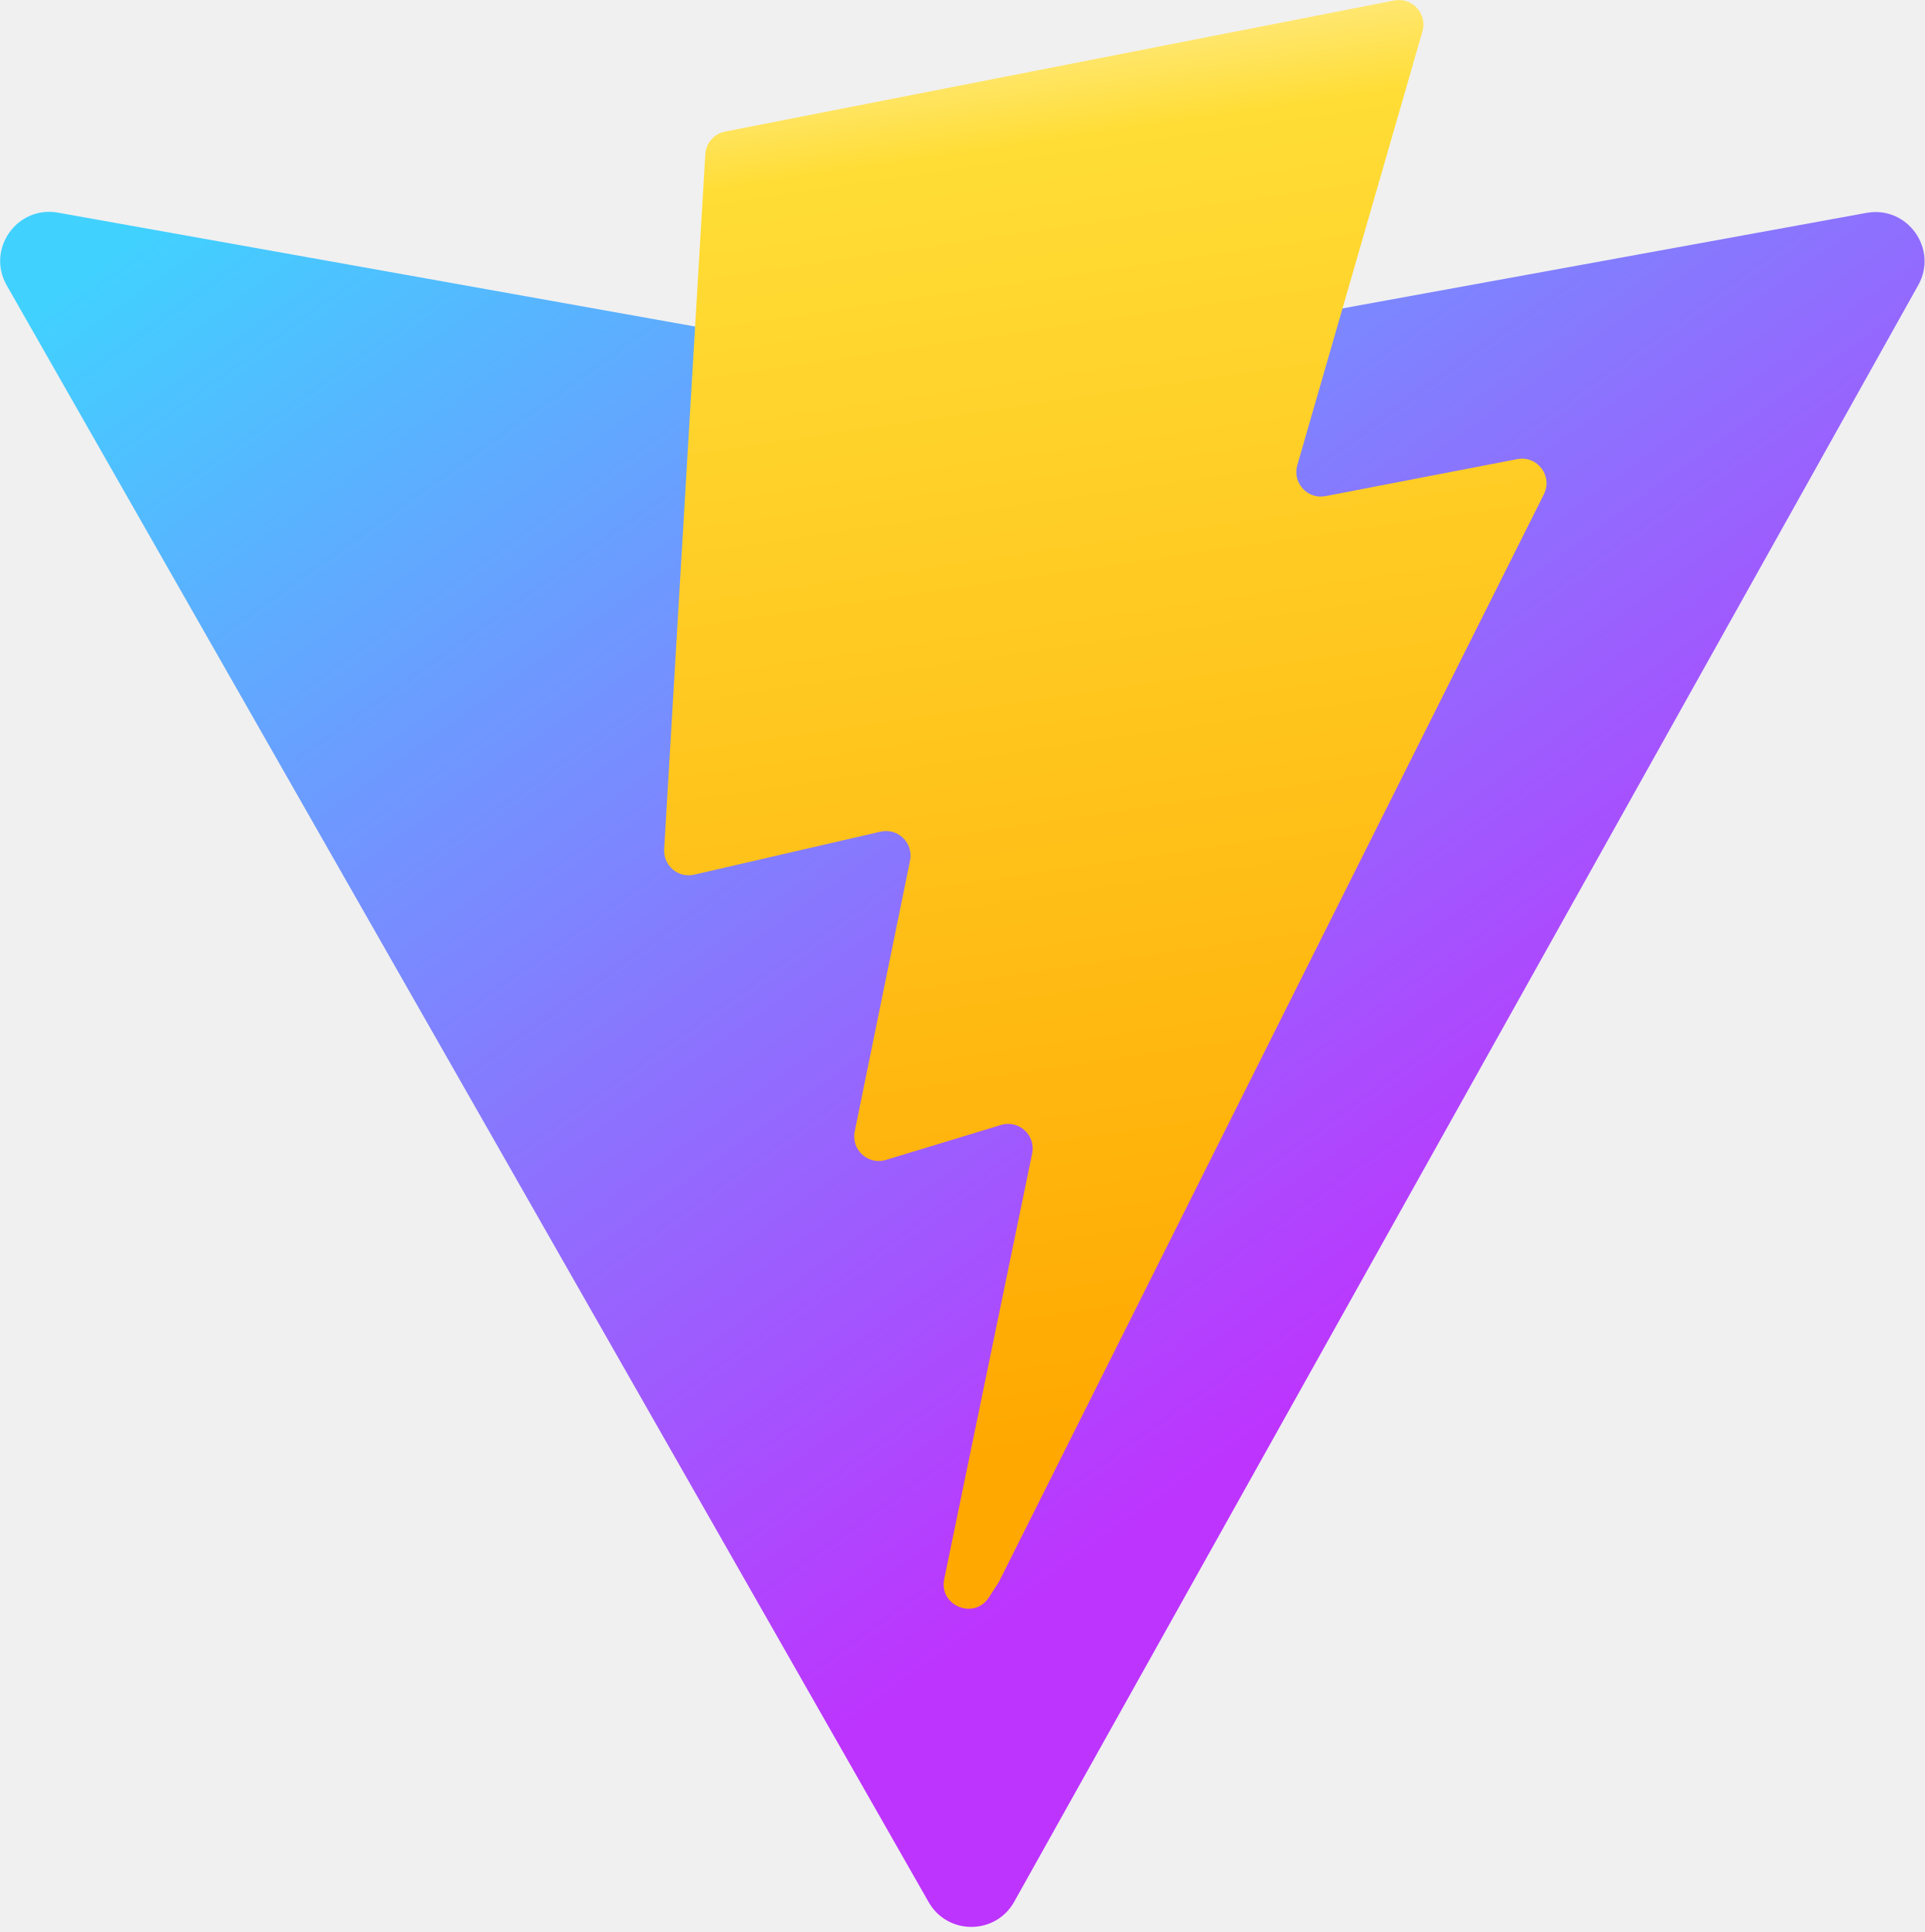
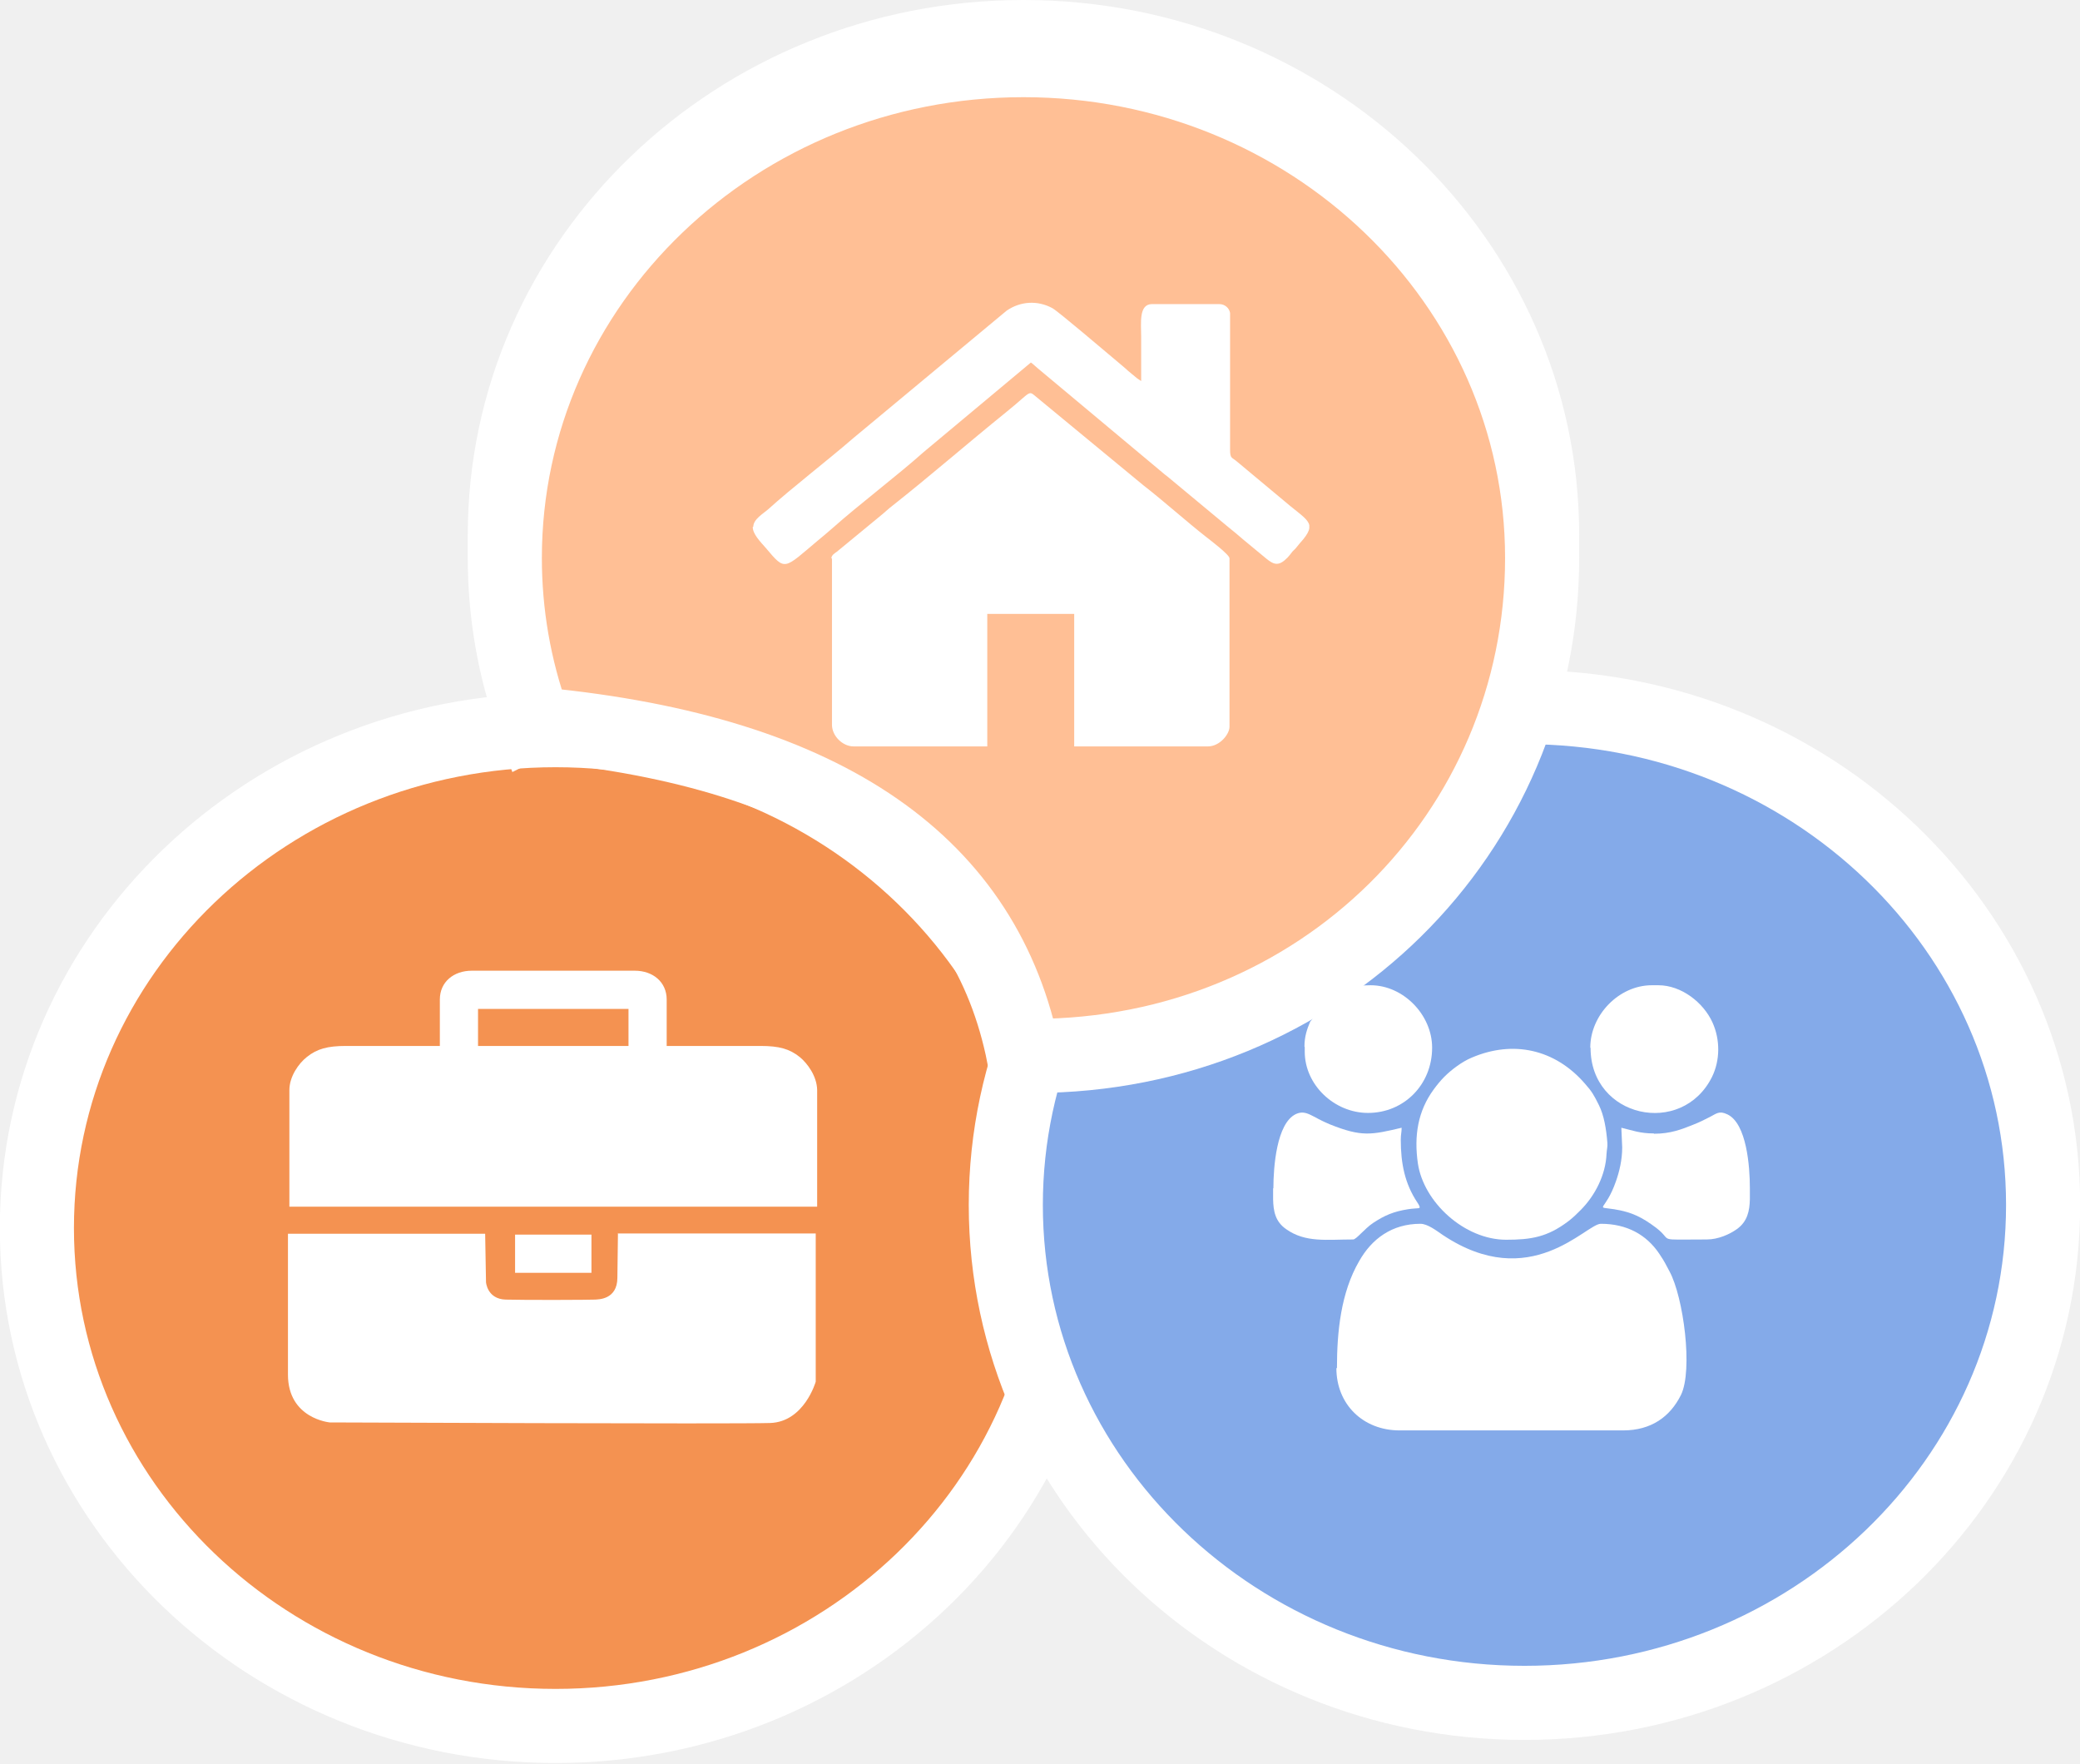
- <svg xmlns="http://www.w3.org/2000/svg" aria-hidden="true" role="img" class="iconify iconify--logos" width="31.88" height="32" preserveAspectRatio="xMidYMid meet" viewBox="0 0 256 257">
-   <defs>
-     <linearGradient id="IconifyId1813088fe1fbc01fb466" x1="-.828%" x2="57.636%" y1="7.652%" y2="78.411%">
-       <stop offset="0%" stop-color="#41D1FF" />
-       <stop offset="100%" stop-color="#BD34FE" />
-     </linearGradient>
-     <linearGradient id="IconifyId1813088fe1fbc01fb467" x1="43.376%" x2="50.316%" y1="2.242%" y2="89.03%">
-       <stop offset="0%" stop-color="#FFEA83" />
-       <stop offset="8.333%" stop-color="#FFDD35" />
-       <stop offset="100%" stop-color="#FFA800" />
-     </linearGradient>
-   </defs>
-   <path fill="url(#IconifyId1813088fe1fbc01fb466)" d="M255.153 37.938L134.897 252.976c-2.483 4.44-8.862 4.466-11.382.048L.875 37.958c-2.746-4.814 1.371-10.646 6.827-9.67l120.385 21.517a6.537 6.537 0 0 0 2.322-.004l117.867-21.483c5.438-.991 9.574 4.796 6.877 9.62Z" />
-   <path fill="url(#IconifyId1813088fe1fbc01fb467)" d="M185.432.063L96.44 17.501a3.268 3.268 0 0 0-2.634 3.014l-5.474 92.456a3.268 3.268 0 0 0 3.997 3.378l24.777-5.718c2.318-.535 4.413 1.507 3.936 3.838l-7.361 36.047c-.495 2.426 1.782 4.5 4.151 3.78l15.304-4.649c2.372-.72 4.652 1.36 4.15 3.788l-11.698 56.621c-.732 3.542 3.979 5.473 5.943 2.437l1.313-2.028l72.516-144.72c1.215-2.423-.88-5.186-3.54-4.672l-25.505 4.922c-2.396.462-4.435-1.77-3.759-4.114l16.646-57.705c.677-2.35-1.37-4.583-3.769-4.113Z" />
+ <svg xmlns="http://www.w3.org/2000/svg" xml:space="preserve" width="5.619mm" height="4.763mm" version="1.1" shape-rendering="geometricPrecision" text-rendering="geometricPrecision" image-rendering="optimizeQuality" fill-rule="evenodd" clip-rule="evenodd" viewBox="0 0 729.8 618.7">
+   <g id="Слой_x0020_1">
+     <g id="_1238978112">
+       <ellipse fill="#FFBF95" stroke="white" stroke-width="26" stroke-miterlimit="22.926" cx="359.1" cy="187.7" rx="182" ry="174.7" />
+       <g>
+         <path fill="white" d="M291.9 187.9l0 58.3c0,3.9 3.7,7.6 7.6,7.6l46.9 0 0 -46.5 30.5 0 0 46.5 46.9 0c4.2,0 7.6,-4.3 7.6,-6.9l0 -59.1c0,-1.3 -7.2,-6.7 -8.2,-7.5 -6.9,-5.4 -14.9,-12.6 -22,-18.1l-37.2 -30.7c-3.5,-2.8 -1.5,-2.6 -11.2,5.2 -13,10.5 -26.7,22.4 -39.5,32.5 -1.6,1.2 -2.9,2.5 -4.4,3.6l-15.3 12.6c-0.7,0.5 -1.9,1.2 -1.9,2.3z" />
+         <path fill="white" d="M264.1 176.8c0,2.5 2.6,5.1 4.7,7.5 6.8,8 6.2,7.3 18.1,-2.7 1.8,-1.5 3.4,-2.8 5.2,-4.4 9.2,-8.2 22.7,-18.4 32,-26.7l37.6 -31.4c0.9,0.6 1.5,1.3 2.5,2.1l42.6 35.6c1,0.8 1.7,1.5 2.7,2.2l21.3 17.7c0.9,0.7 1.8,1.5 2.7,2.2 1,0.9 1.7,1.4 2.7,2.3l8.1 6.8c2.8,2.3 4.5,2.7 7.5,-0.4 0.7,-0.8 0.8,-0.9 1.4,-1.7 0.5,-0.7 0.9,-0.9 1.5,-1.6 0.9,-1.1 1.6,-2 2.6,-3.2 1.3,-1.6 2,-2.8 2.1,-3.9l0 -1c-0.4,-2 -2.8,-3.6 -6.5,-6.6l-18.7 -15.6c-1.9,-1.7 -2.6,-0.9 -2.6,-4.3l0 -48c-0.3,-1.7 -1.8,-3.1 -3.8,-3.1l-23.6 0c-4.7,0 -3.8,6.7 -3.8,11.4 0,5.2 0,10.4 0,15.6 -0.9,-0.6 -1.3,-0.8 -2.2,-1.6 -0.9,-0.8 -1.4,-1.1 -2.3,-1.9 -1.5,-1.4 -2.8,-2.4 -4.3,-3.7 -3.4,-2.8 -20.2,-17.2 -22.4,-18.4 -5.2,-2.8 -11.2,-2.4 -16,0.9l-53.9 44.8c-9.1,7.9 -21.4,17.3 -29.9,25 -1.6,1.4 -5.1,3.4 -5.1,6z" />
+       </g>
+       <ellipse fill="#F49251" stroke="white" stroke-width="26" stroke-miterlimit="22.926" cx="194.9" cy="430.9" rx="182" ry="174.7" />
+       <ellipse fill="#84AAE9" stroke="white" stroke-width="26" stroke-miterlimit="22.926" cx="534.9" cy="422.8" rx="182" ry="174.7" />
+       <g>
+         <path fill="white" d="M468.9 480c0,12.8 9.4,21.9 22.2,21.9l78.4 0c9.9,0 16.5,-4.8 20.3,-12.4 4.3,-8.7 0.9,-34.4 -4,-43.4 -1.7,-3.1 -1.4,-2.9 -3.6,-6.2 -4.5,-6.7 -11.4,-10.5 -20.5,-10.5 -5.2,0 -24.7,24.5 -55.5,3.9 -2.2,-1.5 -5.3,-3.9 -7.8,-3.9 -10,0 -17.1,5.3 -21.5,13.1 -6.4,11 -7.8,24.7 -7.8,37.6z" />
+         <path fill="white" d="M528.4 435c8.8,0 14.5,-0.9 21.9,-6.5 1.8,-1.4 2.7,-2.3 4.3,-3.9 5.1,-5.1 8.8,-12.4 9.1,-19.7 0.1,-1.7 0.4,-2.4 0.3,-3.9 -0.4,-5 -1.2,-9.7 -3,-13.3 -1.7,-3.4 -2.4,-4.7 -4.9,-7.5 -10.5,-12.1 -25.2,-15.3 -39.7,-9.1 -3.4,1.4 -7.2,4.3 -9.6,6.7 -1.3,1.3 -2.6,2.9 -3.7,4.4 -5.6,7.6 -7,16.3 -5.6,26 2,13.6 16.3,26.8 31,26.8z" />
+         <path fill="white" d="M446.7 417l0 0.3 0 3.5c0.1,4.1 0.7,7.8 4.6,10.5 6.8,4.8 14.2,3.6 23.5,3.6 1.1,0 4,-3.8 7,-5.8 4.1,-2.7 7.2,-4 12.2,-4.8 3.9,-0.6 4.6,0.1 3.9,-1.4 -0.2,-0.4 -0.4,-0.7 -0.6,-1 -4.4,-6.6 -5.8,-13.7 -5.8,-22 0,-2 0.3,-2.4 0.3,-4.2 -10.6,2.5 -14,3.3 -25.2,-1.2 -6.2,-2.5 -8.2,-5.3 -11.9,-3.6 -6.8,3.2 -7.9,18.7 -7.9,26z" />
+         <path fill="white" d="M580.3 397.7c-4.9,0 -7.6,-1.1 -11.4,-2l0.3 6.9c0,4.4 -1,8.5 -2.2,11.9 -3.8,10.9 -7.7,8.7 -0.6,9.8 6.3,1 9.9,2.9 14.7,6.5 6.4,4.9 -0.8,4.1 17.8,4.1 4.1,0 8.1,-1.9 10.5,-3.6 3.8,-2.7 4.5,-6.5 4.6,-10.5l0 -4c-0,-7.4 -1.1,-22.6 -7.9,-25.8 -2.9,-1.4 -3.9,-0.2 -6.1,0.9 -2,1 -3.5,1.8 -5.8,2.7 -4.2,1.7 -8.1,3.2 -13.8,3.2z" />
+         <path fill="white" d="M558.1 367.7c0,24.5 32,31.4 42.6,10.2 2.9,-5.9 2.9,-13.1 0.2,-19.1 -3.2,-7.1 -11,-13.1 -19,-13.1l-2.3 0c-11.5,0 -21.6,10.4 -21.6,21.9z" />
+         <path fill="white" d="M457.8 367.4l0 1.6c0,11.7 10.4,21.5 22.2,21.5 12.6,0 22.5,-9.9 22.5,-22.9 0,-11.5 -10.1,-21.9 -21.6,-21.9 -6.4,0 -10.6,1.3 -15.3,5.3l-5.9 7.5c-1.1,2.6 -2,5.2 -2,8.7z" />
+       </g>
+       <g>
+         <g>
+           <path fill="white" d="M167.7 354l52.8 0 0 13 -52.8 0 0 -13zm119 28.4l0 41 -185.2 0 0 -40.9c0,-4.8 3.3,-9.4 6.1,-11.6 3.6,-2.9 7.3,-3.9 13.8,-3.9l32.9 0 0 -16.3c0,-6.2 4.9,-10.1 11.2,-10.1l57.2 0c6.4,0 11.2,4 11.2,10.1l0 16.3 32.9 0c6.5,0 10.2,1 13.8,3.9 2.7,2.2 6,6.7 6.1,11.5z" />
+           <polygon fill="white" points="180.7,446.6 207.5,446.6 207.5,433.2 180.7,433.2 " />
+         </g>
+         <path fill="white" d="M216.7 432.8l69.5 0 0 52c0,0 -4,14.1 -16,14.5 -12.1,0.4 -154.5,-0.2 -154.5,-0.2 0,0 -14.7,-1.3 -14.7,-16.8 0,-15.5 0,-49.4 0,-49.4l69.2 0 0.3 17c0,0 0.4,5.9 6.9,6.1 6.5,0.2 30.3,0.1 31.4,0 1,-0.1 7.8,0.1 7.8,-7.7 0.1,-9.2 0.2,-15.7 0.2,-15.7z" />
+       </g>
+       <path fill="#FFBF95" stroke="white" stroke-width="26" stroke-miterlimit="22.926" d="M187 252.7c-6.6,-18.3 -9.9,-37.5 -9.9,-56.9 0,-96.5 81.5,-174.7 182,-174.7 100.5,0 182,78.2 182,174.7 0,96.5 -78.1,174.7 -178.6,174.7 0,0 -3.3,0 -3.3,0 -13.2,-66.8 -68.3,-106.5 -169.7,-116.3 -0.9,-0.1 -1.5,-1.1 -2.3,-1.6z" />
+       <g>
+         <path fill="white" d="M291.9 196l0 58.3c0,3.9 3.7,7.6 7.6,7.6l46.9 0 0 -46.5 30.5 0 0 46.5 46.9 0c4.2,0 7.6,-4.3 7.6,-6.9l0 -59.1c0,-1.3 -7.2,-6.7 -8.2,-7.5 -6.9,-5.4 -14.9,-12.6 -22,-18.1l-37.2 -30.7c-3.5,-2.8 -1.5,-2.6 -11.2,5.2 -13,10.5 -26.7,22.4 -39.5,32.5 -1.6,1.2 -2.9,2.5 -4.4,3.7l-15.3 12.6c-0.7,0.5 -1.9,1.2 -1.9,2.3z" />
+         <path fill="white" d="M264.1 184.9c0,2.5 2.6,5.1 4.7,7.5 6.8,8.1 6.2,7.3 18.1,-2.7 1.8,-1.5 3.4,-2.8 5.2,-4.4 9.2,-8.2 22.7,-18.4 32,-26.7l37.6 -31.4c0.9,0.6 1.5,1.3 2.5,2.1l42.6 35.6c1,0.8 1.7,1.5 2.7,2.2l21.3 17.7c0.9,0.7 1.8,1.5 2.7,2.2 1,0.9 1.7,1.4 2.7,2.3l8.1 6.7c2.8,2.3 4.5,2.7 7.5,-0.4 0.7,-0.8 0.8,-0.9 1.4,-1.7 0.5,-0.7 0.9,-0.9 1.5,-1.6 0.9,-1.1 1.6,-2 2.6,-3.1 1.3,-1.6 2,-2.9 2.1,-3.9l0 -1c-0.4,-2 -2.8,-3.6 -6.5,-6.6l-18.7 -15.6c-1.9,-1.7 -2.6,-1 -2.6,-4.3l0 -48c-0.3,-1.7 -1.8,-3.1 -3.8,-3.1l-23.6 0c-4.7,0 -3.8,6.7 -3.8,11.4 0,5.2 0,10.4 0,15.6 -0.9,-0.6 -1.3,-0.8 -2.2,-1.6 -0.9,-0.8 -1.4,-1.1 -2.3,-1.9 -1.5,-1.4 -2.8,-2.4 -4.3,-3.7 -3.4,-2.8 -20.2,-17.2 -22.4,-18.4 -5.2,-2.8 -11.2,-2.4 -16,0.9l-53.9 44.8c-9.1,7.9 -21.4,17.3 -29.9,25 -1.6,1.4 -5.1,3.4 -5.1,6z" />
+       </g>
+     </g>
+   </g>
</svg>
